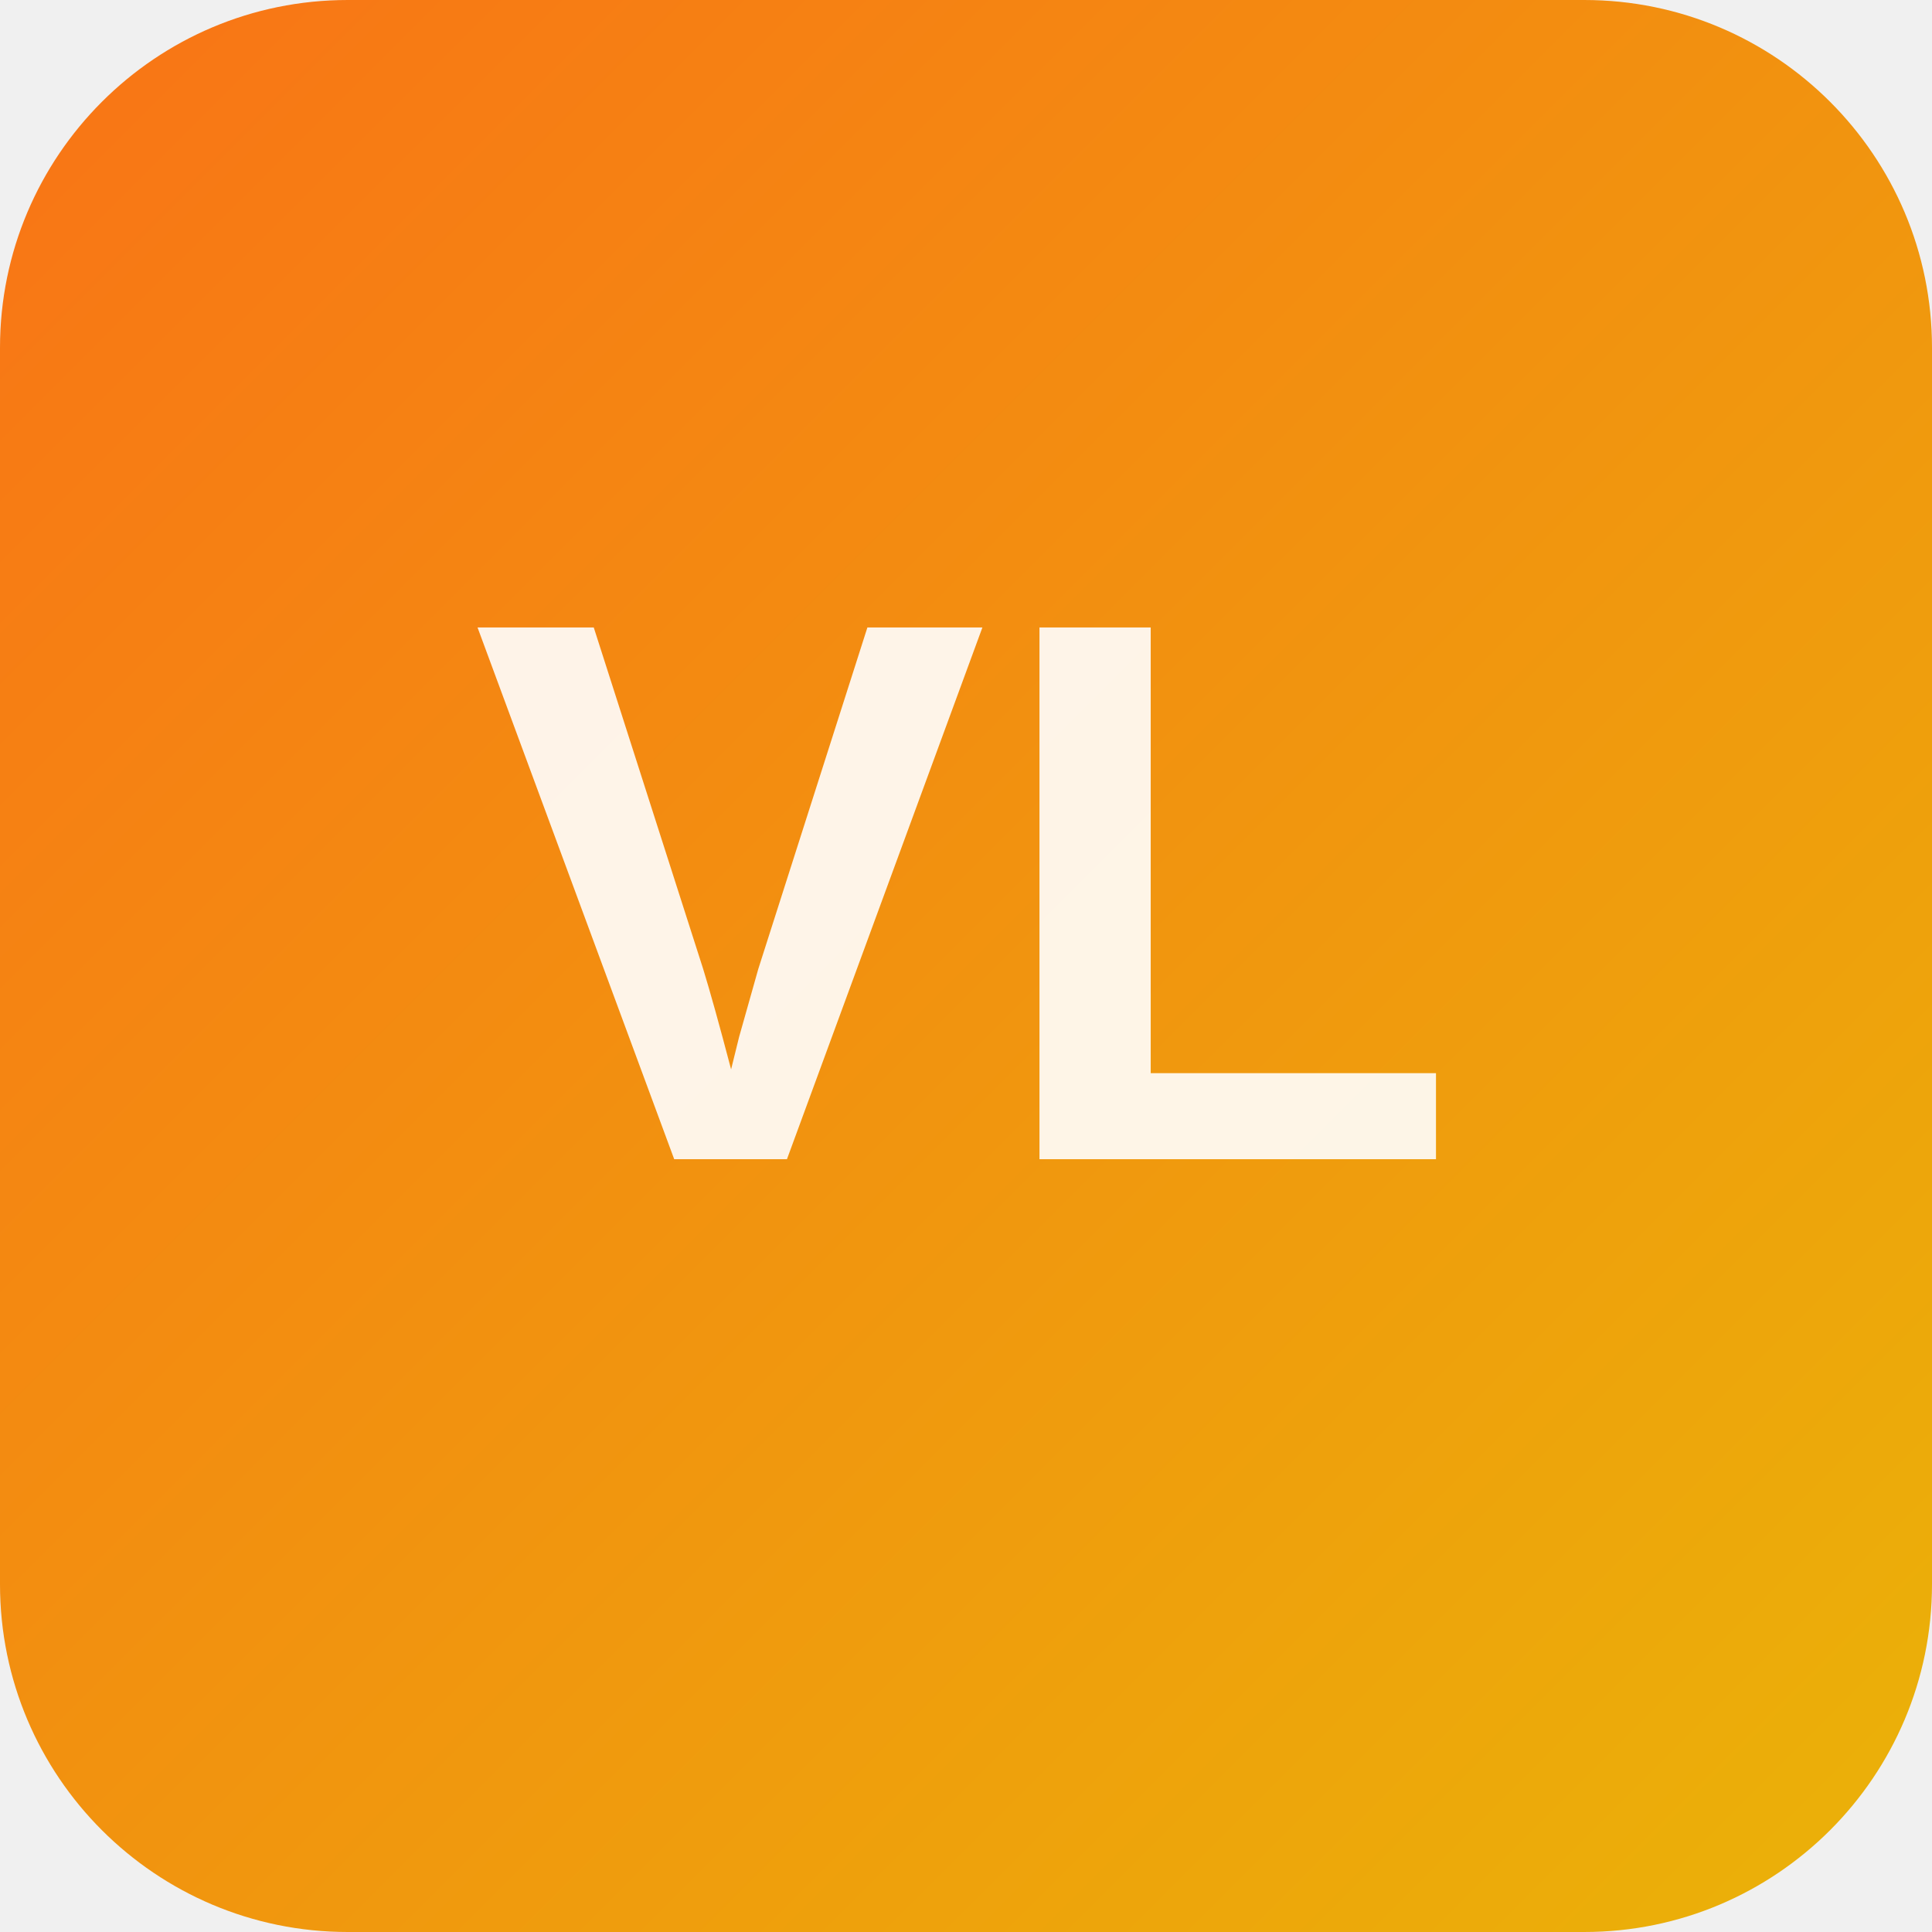
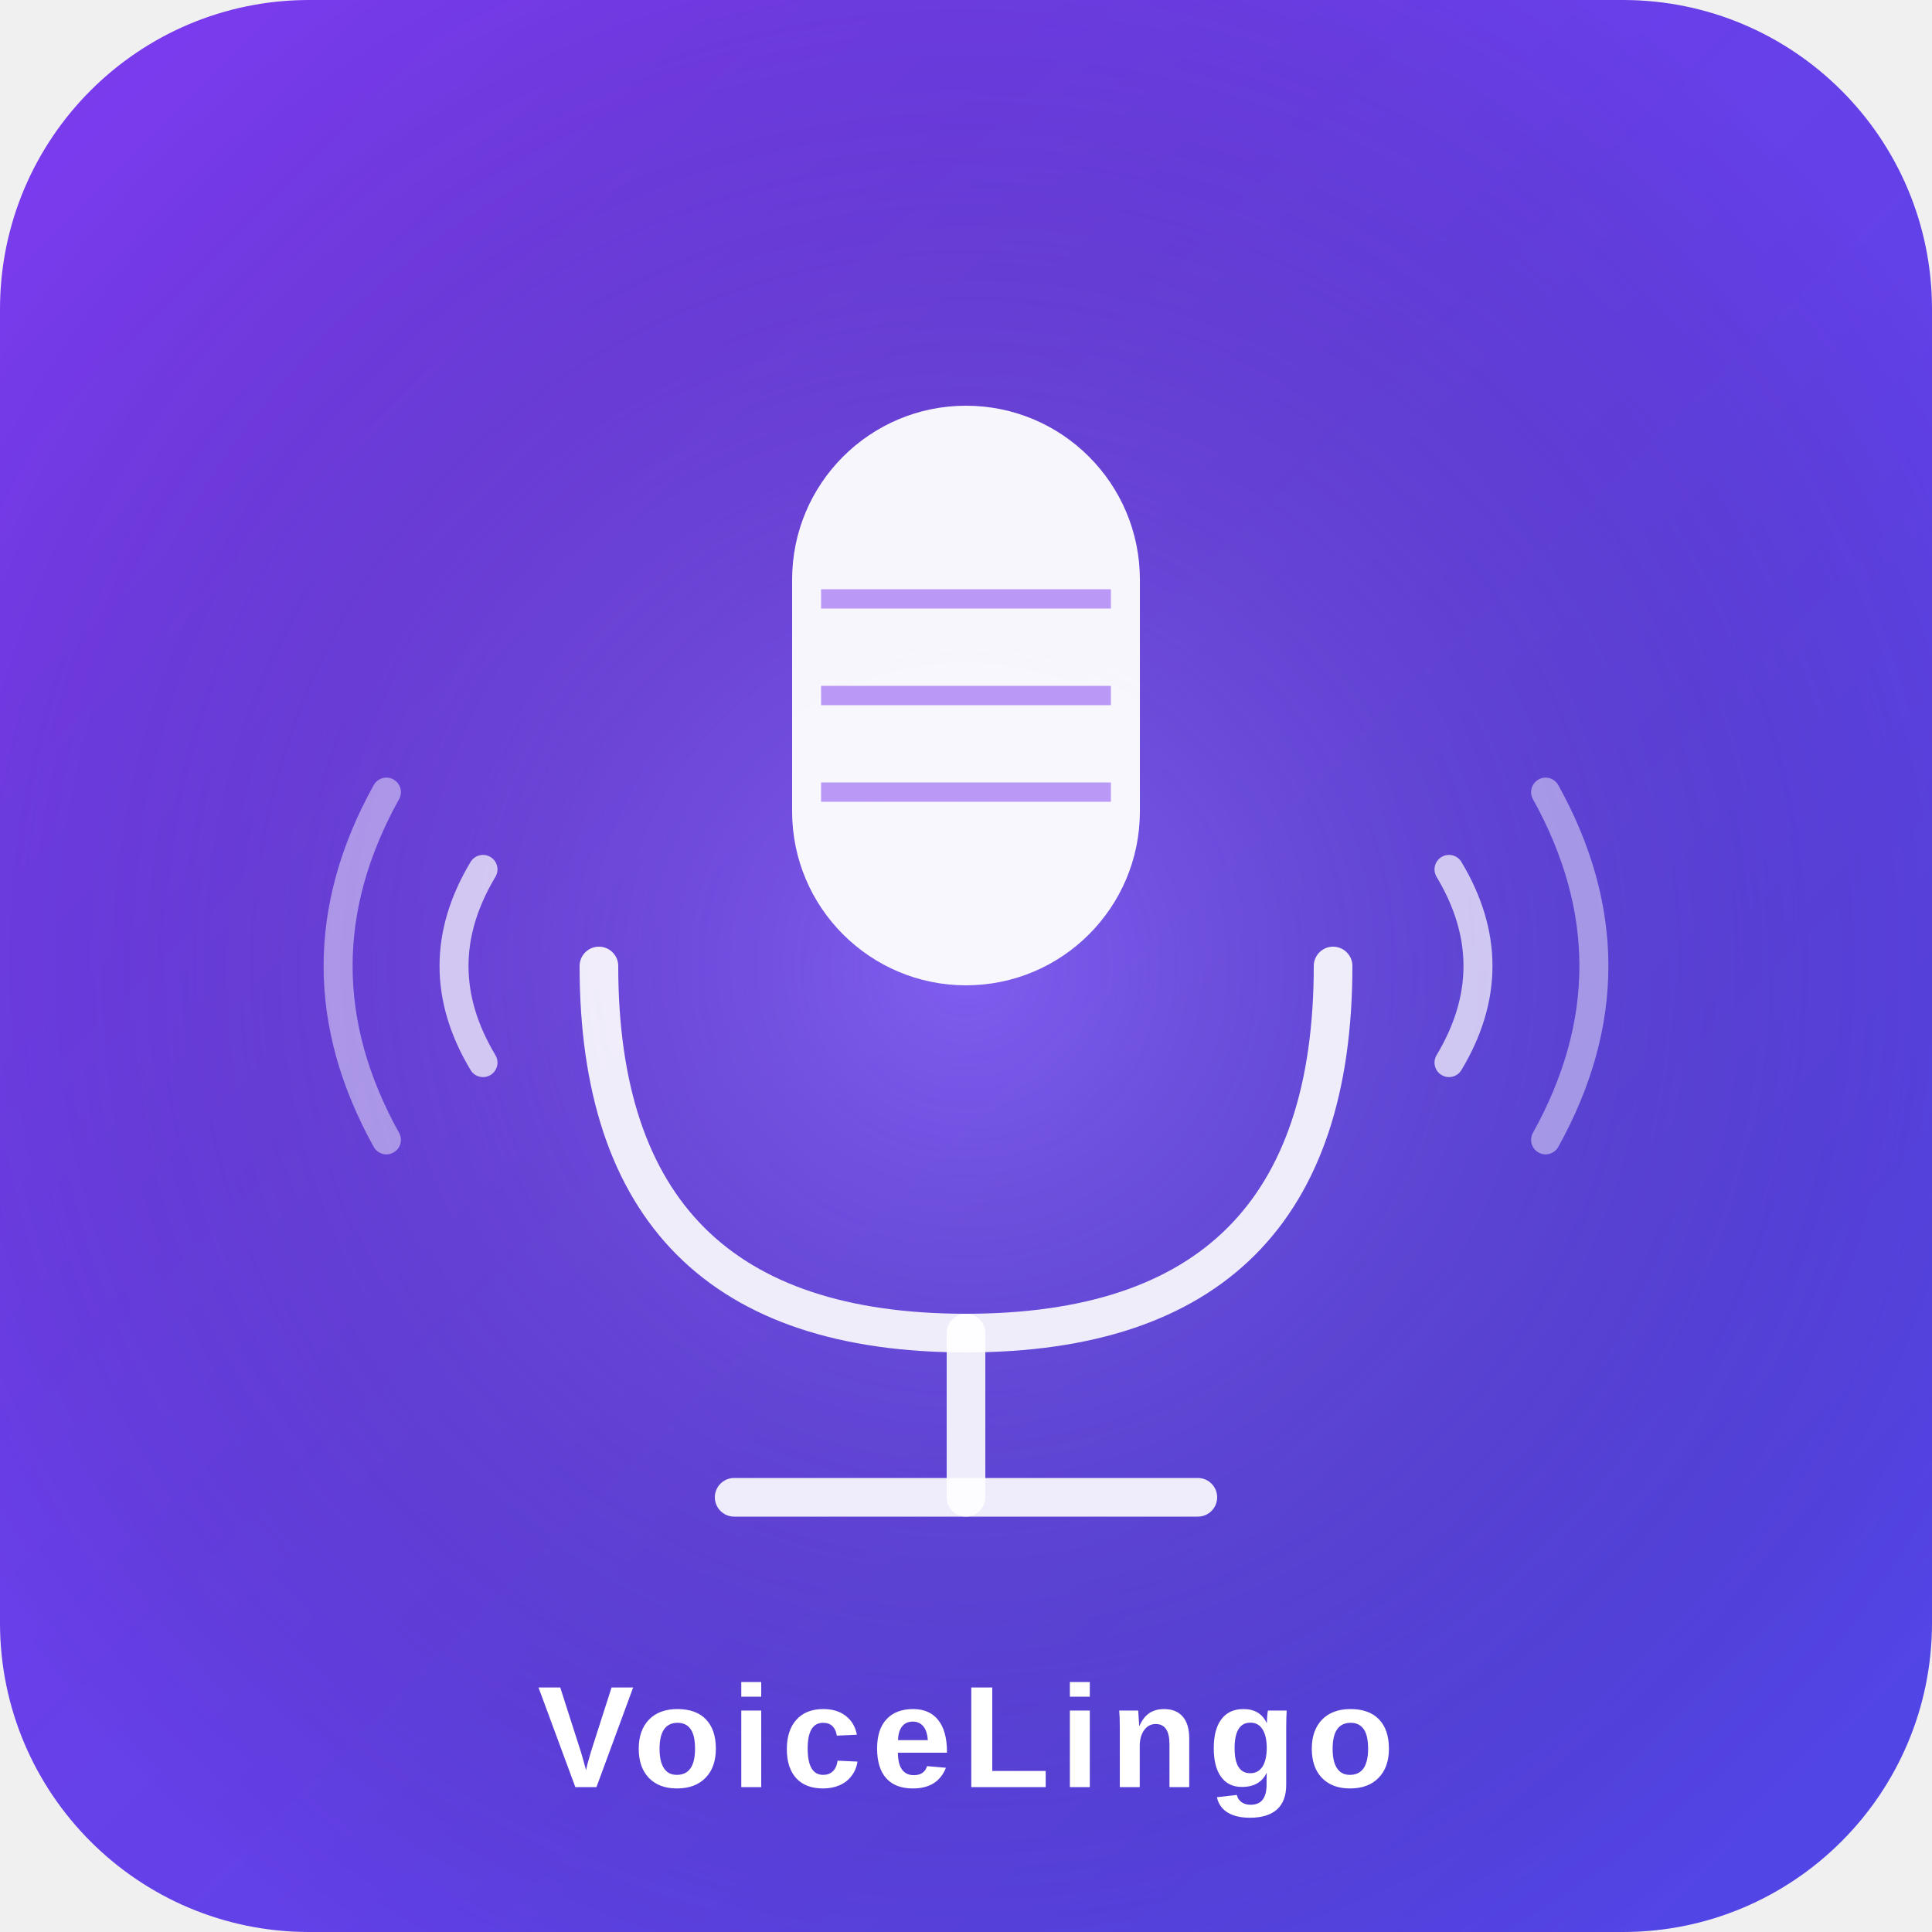
<svg xmlns="http://www.w3.org/2000/svg" viewBox="0 0 200 200">
  <defs>
-     <linearGradient id="g_VL" x1="0%" y1="0%" x2="100%" y2="100%">
-       <stop offset="0%" stop-color="#f97316" />
-       <stop offset="100%" stop-color="#eab308" />
+     <linearGradient id="vl_bg" x1="0%" y1="0%" x2="100%" y2="100%">
+       <stop offset="0%" stop-color="#7c3aed" />
+       <stop offset="100%" stop-color="#4f46e5" />
    </linearGradient>
+     <radialGradient id="vl_glow" cx="50%" cy="50%" r="60%">
+       <stop offset="0%" stop-color="#a78bfa" stop-opacity="0.4" />
+       <stop offset="100%" stop-color="transparent" />
+     </radialGradient>
  </defs>
-   <rect width="200" height="200" rx="36" fill="url(#g_VL)" />
-   <text x="100" y="120" font-family="Arial,sans-serif" font-size="80" font-weight="900" fill="white" text-anchor="middle" opacity="0.9">VL</text>
+   <rect width="200" height="200" rx="32" fill="url(#vl_bg)" />
+   <rect width="200" height="200" rx="32" fill="url(#vl_glow)" />
+   <rect x="82" y="42" width="36" height="60" rx="18" fill="white" opacity="0.95" />
+   <line x1="85" y1="62" x2="115" y2="62" stroke="#7c3aed" stroke-width="2" opacity="0.5" />
+   <line x1="85" y1="72" x2="115" y2="72" stroke="#7c3aed" stroke-width="2" opacity="0.5" />
+   <line x1="85" y1="82" x2="115" y2="82" stroke="#7c3aed" stroke-width="2" opacity="0.5" />
+   <path d="M62 100 Q62 138 100 138 Q138 138 138 100" fill="none" stroke="white" stroke-width="4" stroke-linecap="round" opacity="0.9" />
+   <line x1="100" y1="138" x2="100" y2="155" stroke="white" stroke-width="4" stroke-linecap="round" opacity="0.9" />
+   <line x1="76" y1="155" x2="124" y2="155" stroke="white" stroke-width="4" stroke-linecap="round" opacity="0.9" />
+   <path d="M50 90 Q44 100 50 110" fill="none" stroke="white" stroke-width="3" stroke-linecap="round" opacity="0.7" />
+   <path d="M40 82 Q30 100 40 118" fill="none" stroke="white" stroke-width="3" stroke-linecap="round" opacity="0.45" />
+   <path d="M150 90 Q156 100 150 110" fill="none" stroke="white" stroke-width="3" stroke-linecap="round" opacity="0.7" />
+   <path d="M160 82 Q170 100 160 118" fill="none" stroke="white" stroke-width="3" stroke-linecap="round" opacity="0.45" />
+   <text x="100" y="185" font-family="'Segoe UI', Arial, sans-serif" font-size="15" font-weight="700" fill="white" text-anchor="middle" letter-spacing="1">VoiceLingo</text>
</svg>
